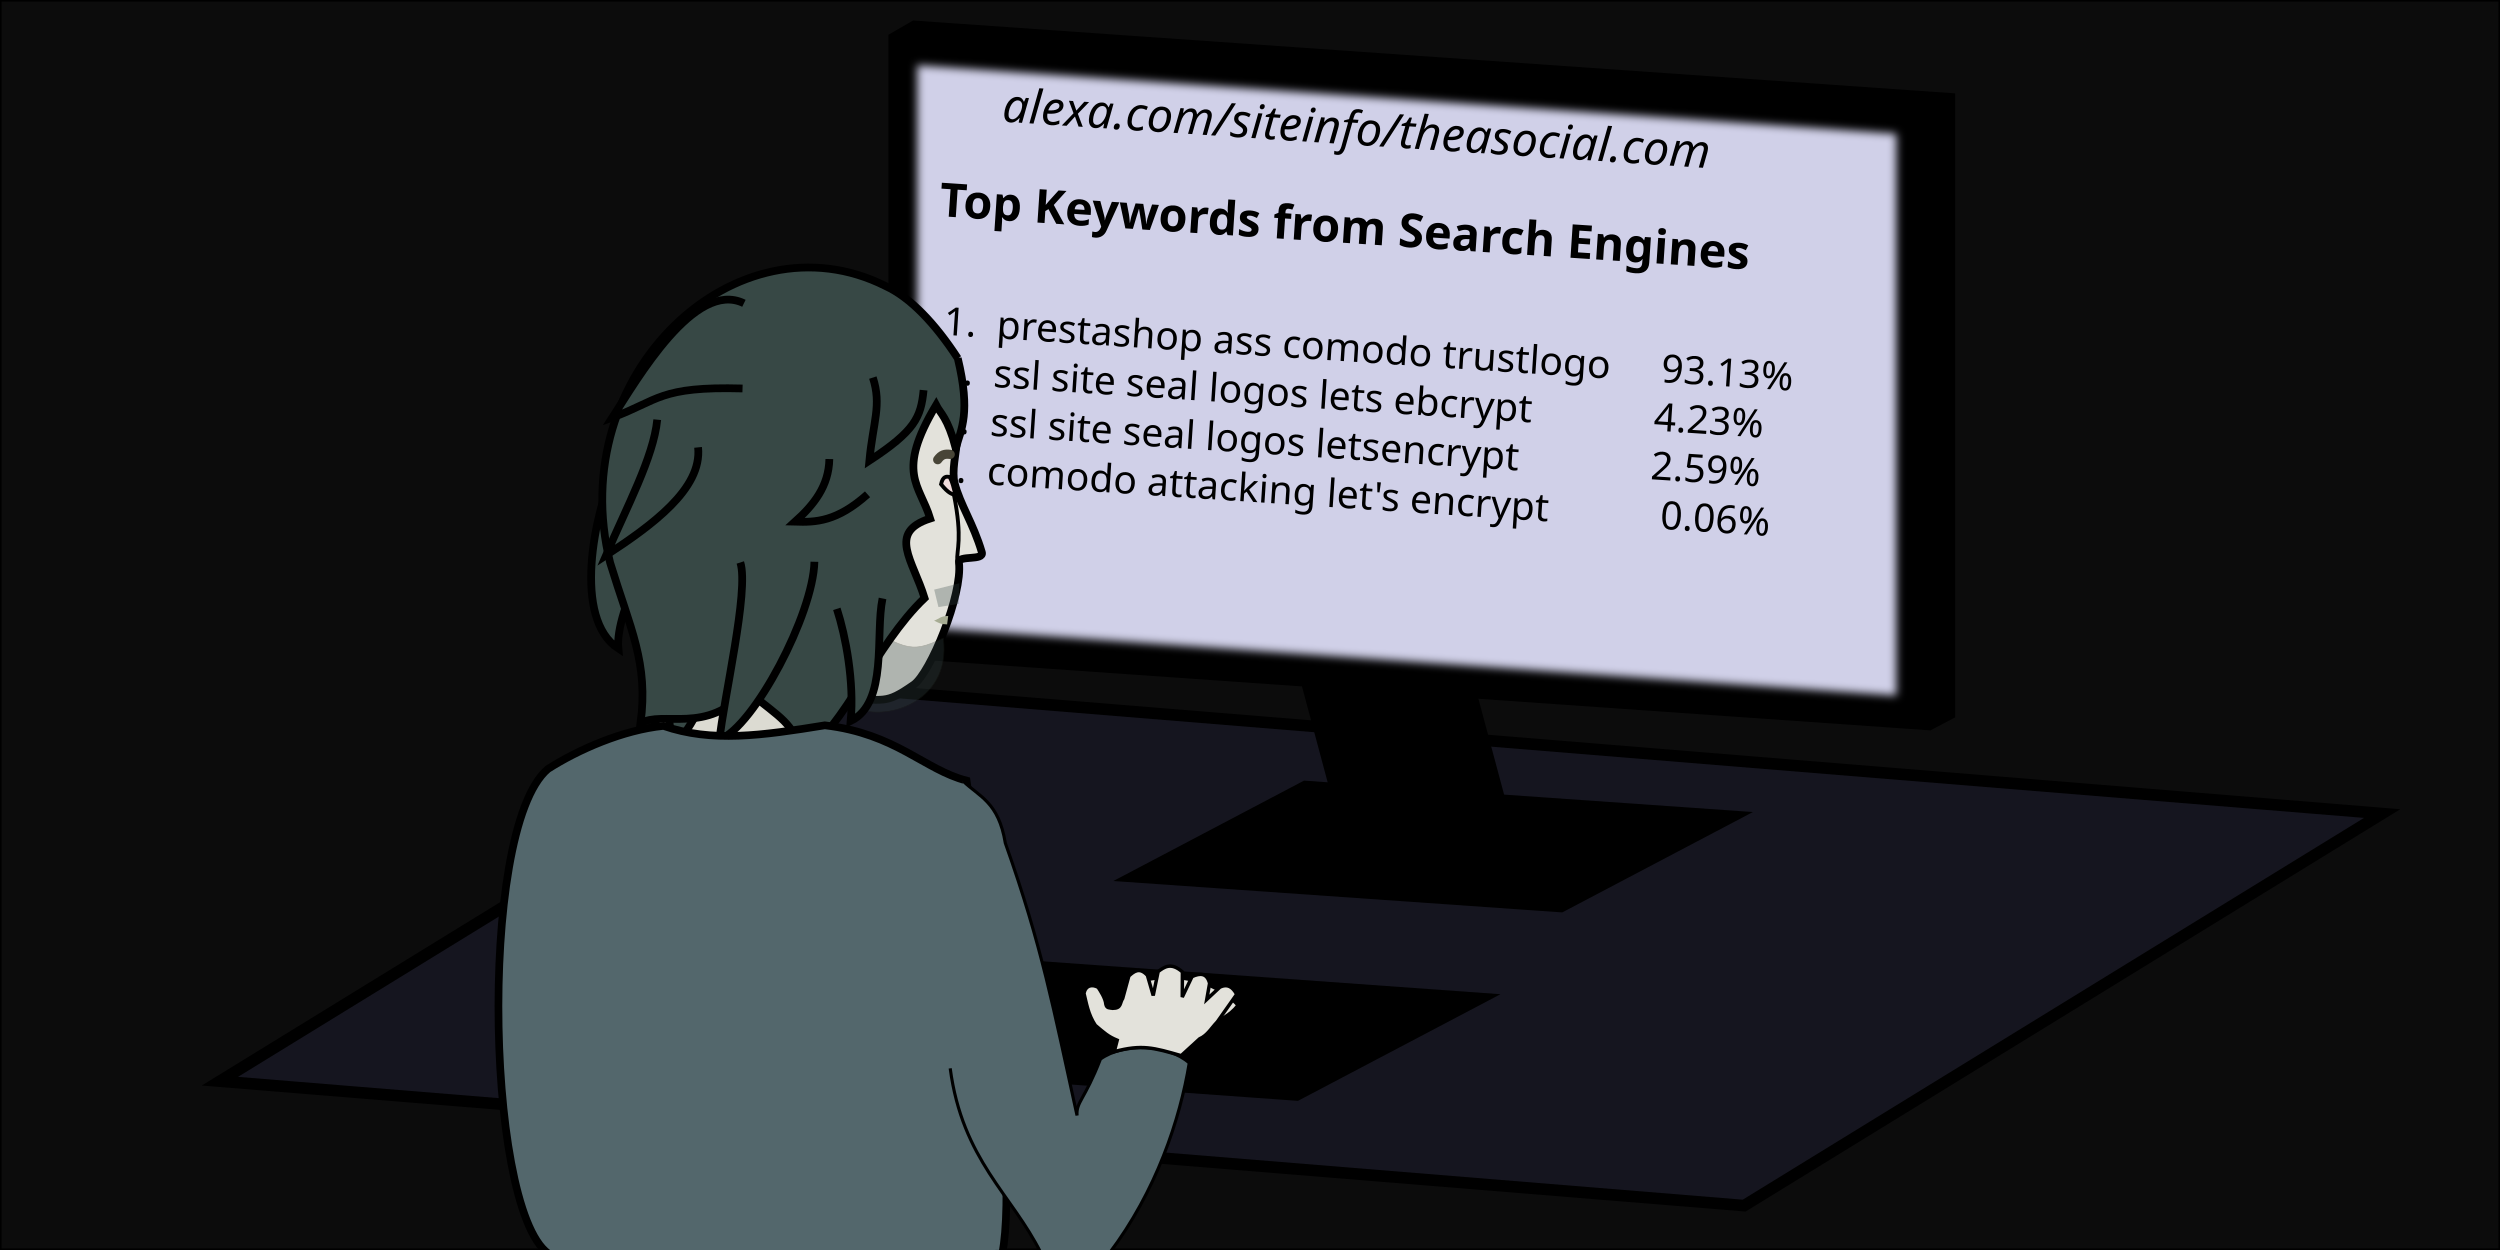
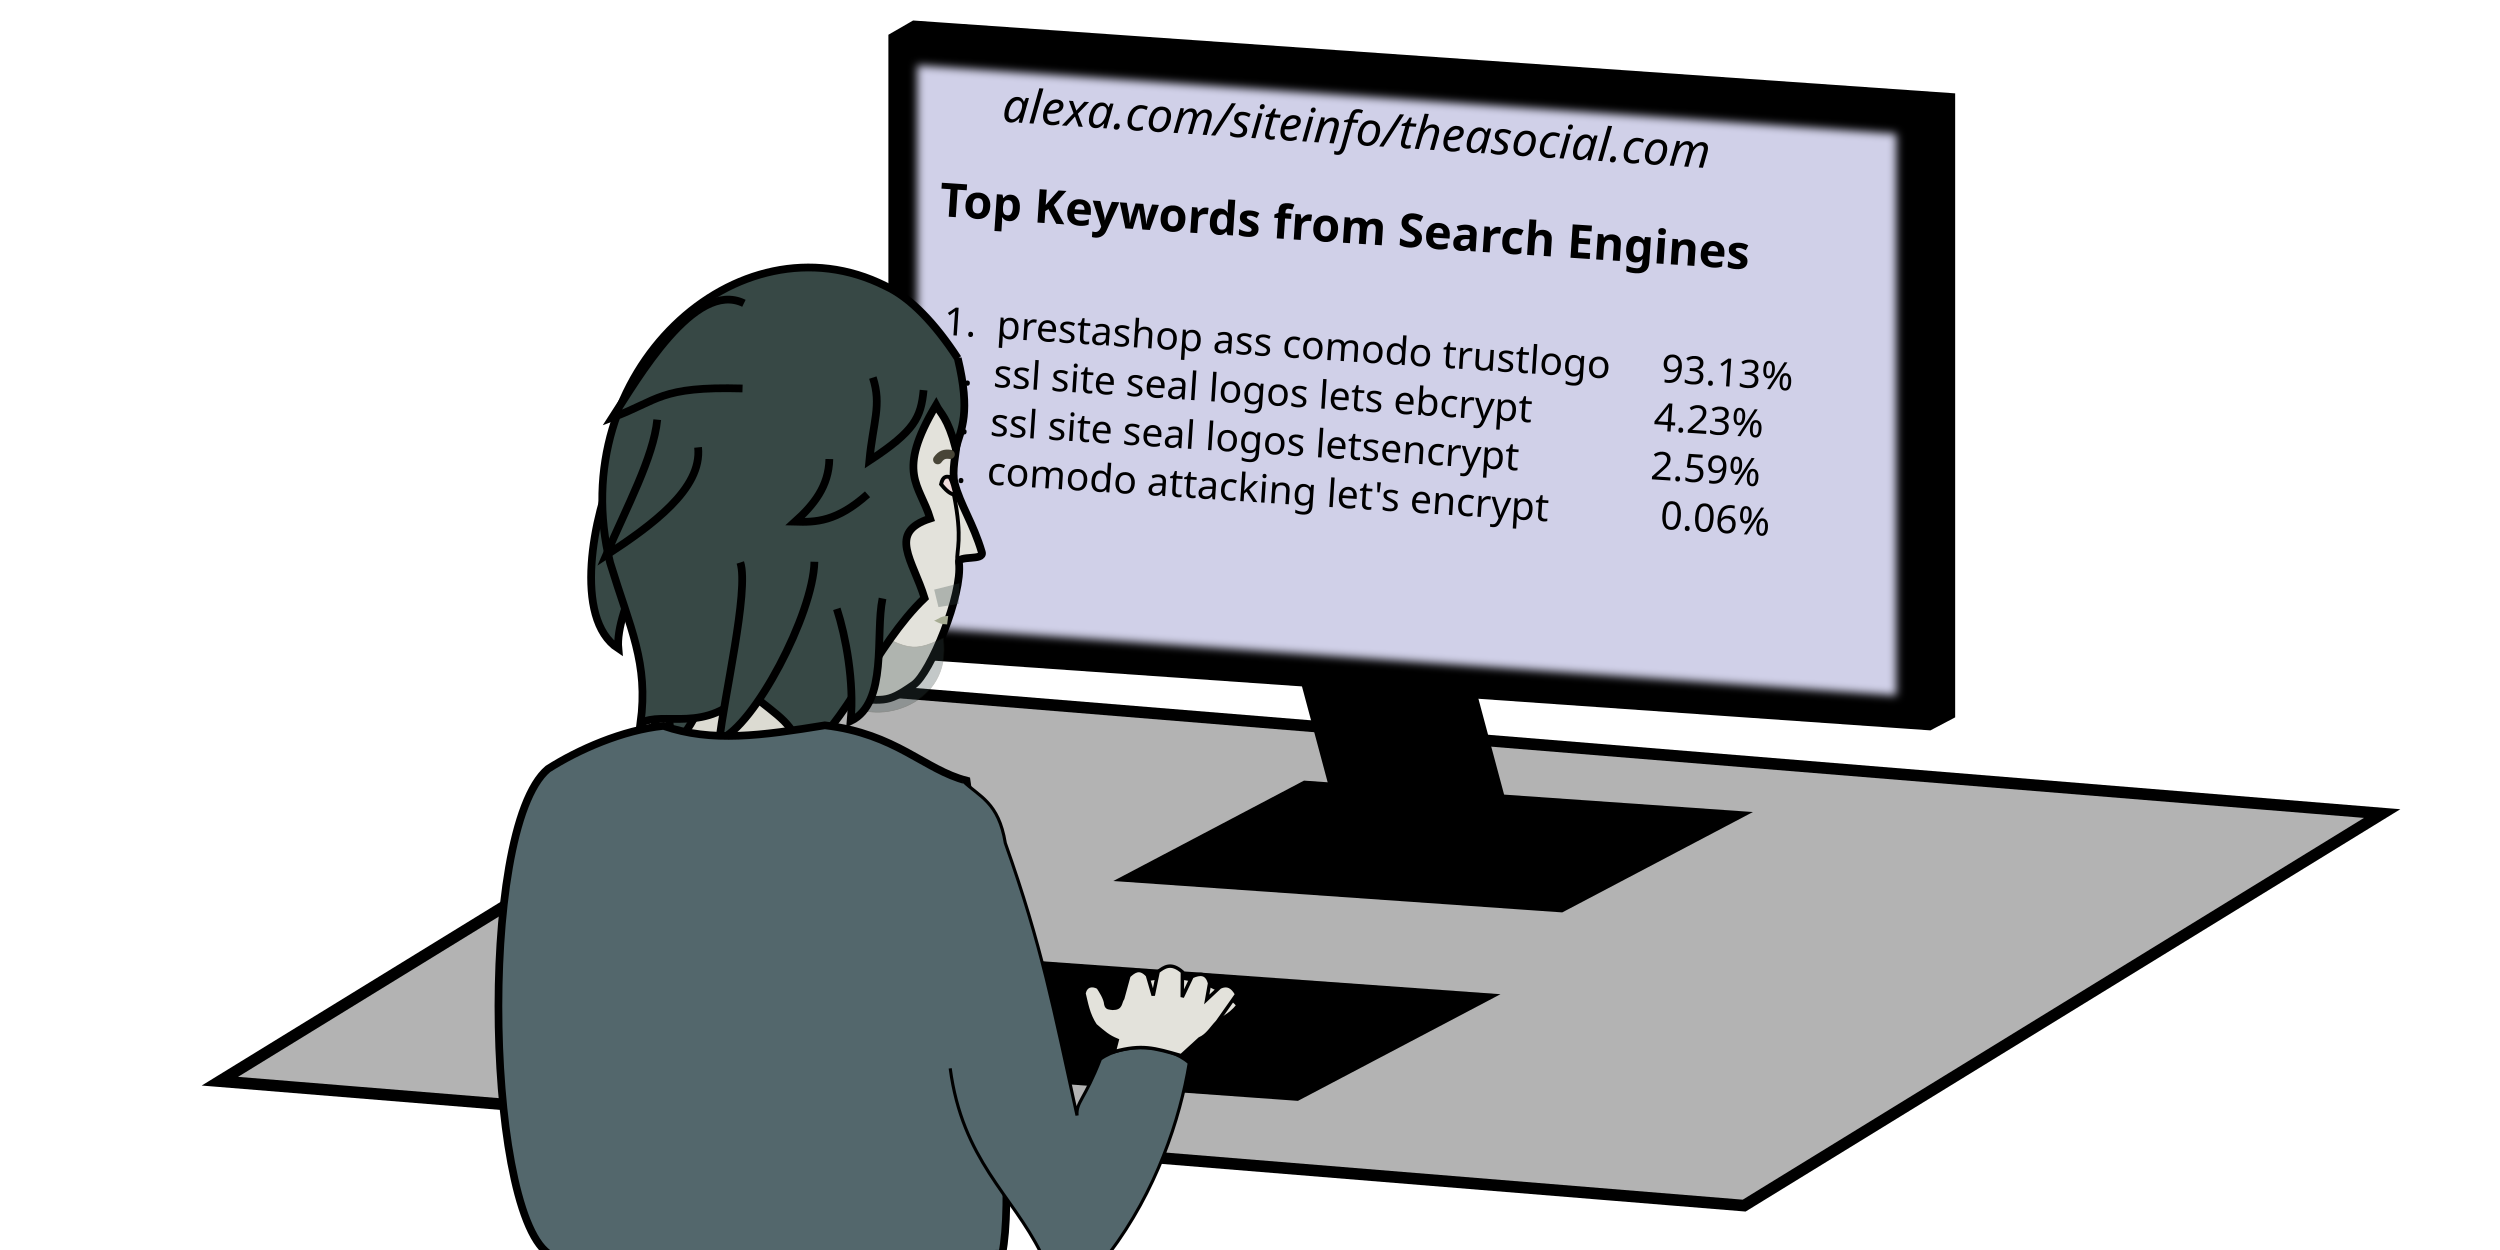
<svg xmlns="http://www.w3.org/2000/svg" width="800" height="400" viewBox="0 0 800 400" id="svg5831" version="1.1">
  <defs id="defs5833">
    <filter style="color-interpolation-filters:sRGB" id="filter6756" x="-0.01" width="1.02" y="-0.015" height="1.031">
      <feGaussianBlur stdDeviation="1.293" id="feGaussianBlur6758" />
    </filter>
  </defs>
  <g id="layer1" transform="translate(0,-652.3622)">
-     <path style="fill:#0c0c0c;fill-rule:evenodd;stroke:#000000;stroke-width:1px;stroke-linecap:butt;stroke-linejoin:miter;stroke-opacity:1;fill-opacity:1" d="m 0,652.362 800,0 0,400 -800,0 z" id="path6379" />
-     <path id="path6785" d="M 70.352,998.348 558.132,1038.158 762.286,912.701 274.506,872.892 Z" style="fill:#15151f;fill-opacity:1;fill-rule:evenodd;stroke:#000000;stroke-width:3.717px;stroke-linecap:butt;stroke-linejoin:miter;stroke-opacity:1" />
+     <path id="path6785" d="M 70.352,998.348 558.132,1038.158 762.286,912.701 274.506,872.892 Z" style="fill:#b3b3b3;fill-opacity:1;fill-rule:evenodd;stroke:#000000;stroke-width:3.717px;stroke-linecap:butt;stroke-linejoin:miter;stroke-opacity:1" />
  </g>
  <g id="layer3">
    <path style="fill:#000000;fill-rule:evenodd;stroke:#000000;stroke-width:1px;stroke-linecap:butt;stroke-linejoin:miter;stroke-opacity:1" d="m 284.784,209.939 0,-198.53 7.521,-4.342 332.846,23.275 -10e-6,198.913 -7.521,3.96 z" id="path6690" />
    <path style="opacity:1;fill:#d0d0e8;fill-opacity:1;fill-rule:evenodd;stroke:#000000;stroke-width:1px;stroke-linecap:butt;stroke-linejoin:miter;stroke-opacity:1;filter:url(#filter6756)" d="m 293.027,201.159 0,-180.821 314.319,21.979 0,180.821 z" id="path6525" />
    <path style="fill:#000000;fill-rule:evenodd;stroke:#000000;stroke-width:1px;stroke-linecap:butt;stroke-linejoin:miter;stroke-opacity:1" d="m 417.021,219.186 14.192,52.963 56.046,6.244 -14.826,-55.333 z" id="path6700" />
    <path style="fill:#000000;fill-rule:evenodd;stroke:#000000;stroke-width:1px;stroke-linecap:butt;stroke-linejoin:miter;stroke-opacity:1" d="m 358.045,281.55 141.767,9.913 59.334,-31.241 -141.767,-9.913 z" id="path6706" />
    <text xml:space="preserve" style="font-style:italic;font-variant:normal;font-weight:normal;font-stretch:normal;font-size:15px;line-height:125%;font-family:Sans;-inkscape-font-specification:'Sans Italic';letter-spacing:0px;word-spacing:0px;fill:#000000;fill-opacity:1;stroke:none;stroke-width:1px;stroke-linecap:butt;stroke-linejoin:miter;stroke-opacity:1" x="322.371" y="17.695" id="text6760" transform="matrix(0.9978307,0.06583155,-0.06583155,0.9978307,0,0)">
      <tspan id="tspan6762" x="322.371" y="17.695">alexa.com/siteinfo/theasocial.com</tspan>
    </text>
    <path id="path6781" d="m 239.102,339.077 176.123,12.658 63.041,-33.193 -176.123,-12.658 z" style="fill:#000000;fill-rule:evenodd;stroke:#000000;stroke-width:1.062px;stroke-linecap:butt;stroke-linejoin:miter;stroke-opacity:1" />
    <text transform="matrix(0.9978307,0.06583155,-0.06583155,0.9978307,0,0)" id="text6825" y="49.21" x="300.398" style="font-style:normal;font-variant:normal;font-weight:bold;font-stretch:normal;font-size:15px;line-height:125%;font-family:Sans;-inkscape-font-specification:'Sans Bold';letter-spacing:0px;word-spacing:0px;fill:#000000;fill-opacity:1;stroke:none;stroke-width:1px;stroke-linecap:butt;stroke-linejoin:miter;stroke-opacity:1" xml:space="preserve">
      <tspan y="49.21" x="300.398" id="tspan6827"> Top Keywords from Search Engines </tspan>
    </text>
    <text xml:space="preserve" style="font-style:normal;font-weight:normal;font-size:16.25px;line-height:125%;font-family:Sans;letter-spacing:0px;word-spacing:0px;fill:#000000;fill-opacity:1;stroke:none;stroke-width:1px;stroke-linecap:butt;stroke-linejoin:miter;stroke-opacity:1" x="304.895" y="86.996" id="text6829" transform="matrix(0.9978307,0.06583155,-0.06583155,0.9978307,0,0)">
      <tspan id="tspan6831" x="304.895" y="86.996" style="font-size:12.5px"> 1.  prestashop ass comodo trustlogo     93.13%</tspan>
      <tspan x="304.895" y="102.621" style="font-size:12.5px" id="tspan6833"> 2.  ssl site seal logos lets ebcrypt            4.23%</tspan>
      <tspan x="304.895" y="118.246" style="font-size:12.5px" id="tspan6835"> 3.  ssl site seal logos letsencrypt             2.59%</tspan>
      <tspan x="304.895" y="133.871" style="font-size:12.5px" id="tspan6837"> 4.  comodo attacking let's encrypt           0.06%</tspan>
    </text>
  </g>
  <g id="layer2">
    <path style="display:inline;fill:#dcdbd2;fill-opacity:1;fill-rule:evenodd;stroke:#000000;stroke-width:2.461px;stroke-linecap:butt;stroke-linejoin:miter;stroke-opacity:1" d="m 209.211,232.585 c 6.515,-16.744 4.9,-19.347 7.703,-23.843 l 36.736,4.85 c 2.825,10.736 7.305,20.33 5.385,25.499 -38.527,13.829 -47.413,4.001 -49.602,-4.734 z" id="path6740-8-7" />
    <path style="fill:#374845;fill-opacity:1;fill-rule:evenodd;stroke:#000000;stroke-width:2.482px;stroke-linecap:butt;stroke-linejoin:miter;stroke-opacity:1" d="m 219.578,159.462 c -7.991,8.422 -22.872,35.704 -21.714,48.081 -14.589,-9.561 -8.013,-42.895 -0.665,-58.938" id="path21357-40-0-9" />
    <path style="fill:#374845;fill-opacity:1;fill-rule:evenodd;stroke:#000000;stroke-width:2.482px;stroke-linecap:butt;stroke-linejoin:miter;stroke-opacity:1" d="m 207.786,211.582 c 2.895,8.865 7.805,15.984 6.647,28.361 8.453,-7.856 11.549,-19.283 16.839,-29.247" id="path21357-4" />
    <path style="fill:#e3e2db;fill-opacity:1;fill-rule:evenodd;stroke:#000000;stroke-width:2.482px;stroke-linecap:butt;stroke-linejoin:miter;stroke-opacity:1" d="m 268.572,94.228 c -87.984,1.626 -50.772,131.788 1.253,129.727 13.718,-0.544 12.984,1.86 22.582,-4.849 5.234,-3.659 15.7,-28.793 14.455,-39.086 -0.301,-2.485 8.18,-0.451 7.319,-3.316 -2.744,-9.308 -6.896,-15.085 -8.715,-22.135 -0.938,-3.633 0.423,-9.537 0.854,-13.843 3.602,-35.674 -13.761,-46.942 -37.75,-46.499 z" id="path5566" />
    <path id="path21343-3" d="m 271.651,225.224 c -22.042,-4.913 -21.008,-14.692 -24.001,-32.479 l 21.266,2.777 c 20.841,12.448 21.901,13.962 32.938,8.667 2.929,21.697 -21.317,27.921 -30.204,21.035 z" style="display:inline;opacity:0.3;fill:#374845;fill-opacity:1;stroke:#1f241c;stroke-width:0.218;stroke-linejoin:round;stroke-miterlimit:4;stroke-dasharray:none;stroke-dashoffset:0;stroke-opacity:1" />
    <path style="fill:#374845;fill-opacity:1;fill-rule:evenodd;stroke:#000000;stroke-width:2.482px;stroke-linecap:butt;stroke-linejoin:miter;stroke-opacity:1" d="m 306.484,114.649 c 4.204,17.49 1.117,22.609 -0.635,28.713 -2.61,-9.786 -4.924,-11.042 -6.303,-13.734 -13.001,21.803 -5.233,25.365 -1.892,36.294 -13.766,4.423 -5.497,13.315 -1.792,25.462 -15.835,15.085 -25.617,41.406 -38.969,49.916 -3.804,-10.526 -6.069,-10.698 -18.089,-20.478 -12.463,14.507 -26.888,6.38 -33.842,10.654 2.63,-19.424 -3.301,-30.321 -9.714,-51.389 -15.124,-60.727 40.737,-112.358 88.089,-88.57 8.053,3.681 16.029,12.203 23.148,23.134 z" id="path5568" />
    <path style="fill:#f0dbdb;fill-opacity:1;fill-rule:evenodd;stroke:#000000;stroke-width:1.241;stroke-linecap:butt;stroke-linejoin:miter;stroke-miterlimit:4;stroke-dasharray:none;stroke-opacity:1" d="m 303.858,152.59 c -1.066,-0.14 -2.166,-0.218 -2.72,2.369 2.442,3.075 3.622,3.185 4.658,3.449 -0.815,-2.694 -0.798,-3.724 -1.939,-5.818 z" id="path5589" />
    <path id="path21319-3" d="m 304.056,145.402 c -1.726,-0.211 -2.776,0.048 -3.988,1.694" style="display:inline;fill:none;fill-rule:evenodd;stroke:#484537;stroke-width:2.953;stroke-linecap:round;stroke-linejoin:round;stroke-miterlimit:4;stroke-dasharray:none;stroke-opacity:1" />
    <path style="fill:#a7ac93;fill-opacity:1;fill-rule:evenodd;stroke:none;stroke-width:0.4;stroke-linecap:butt;stroke-linejoin:miter;stroke-miterlimit:4;stroke-dasharray:none;stroke-opacity:1" d="m 303.423,197.115 c -2.339,-0.041 -2.869,0.89 -4.51,1.498 1.49,0.711 2.057,1.156 4.164,1.199 z" id="path21313-7" />
    <path id="path21321-9" d="m 300.299,194.264 6.482,-1.022 0.225,-6.591 -8.066,2.026 z" style="display:inline;opacity:0.3;fill:#374845;fill-opacity:1;fill-rule:evenodd;stroke:none;stroke-width:1px;stroke-linecap:butt;stroke-linejoin:miter;stroke-opacity:1" />
    <path style="fill:none;fill-rule:evenodd;stroke:#000000;stroke-width:1.241;stroke-linecap:butt;stroke-linejoin:miter;stroke-miterlimit:4;stroke-dasharray:none;stroke-opacity:1" d="m 305.245,158.246 c 2.865,14.421 0.814,17.578 1.078,21.405" id="path5700" />
    <path style="fill:#374845;fill-opacity:1;fill-rule:evenodd;stroke:#000000;stroke-width:2.482px;stroke-linecap:butt;stroke-linejoin:miter;stroke-opacity:1" d="m 236.901,179.986 c 2.895,8.865 -5.49,44.345 -6.647,56.722 11.065,-4.239 29.979,-40.176 30.355,-56.944" id="path21357-7" />
    <path style="fill:#374845;fill-opacity:1;fill-rule:evenodd;stroke:#000000;stroke-width:2.482px;stroke-linecap:butt;stroke-linejoin:miter;stroke-opacity:1" d="m 279.309,120.826 c 2.895,8.865 0.05,14.211 -1.108,26.589 14.589,-9.561 16.495,-13.838 17.345,-22.569" id="path21357-40" />
    <path style="fill:#374845;fill-opacity:1;fill-rule:evenodd;stroke:#000000;stroke-width:2.482px;stroke-linecap:butt;stroke-linejoin:miter;stroke-opacity:1" d="m 267.788,194.831 c 2.895,8.865 5.589,23.517 4.431,35.895 12.06,-5.888 7.776,-27.686 10.192,-39.218" id="path21357-8" />
    <path style="fill:#374845;fill-opacity:1;fill-rule:evenodd;stroke:#000000;stroke-width:2.482px;stroke-linecap:butt;stroke-linejoin:miter;stroke-opacity:1" d="m 210.316,134.293 c -1.173,12.088 -9.903,28.174 -16.396,43.428 14.589,-9.561 30.835,-21.237 29.469,-34.565" id="path21357-40-0" />
    <path style="fill:none;fill-rule:evenodd;stroke:#000000;stroke-width:2.482px;stroke-linecap:butt;stroke-linejoin:miter;stroke-opacity:1" d="m 265.389,146.894 c -0.163,8.681 -5.008,14.686 -10.967,20.054 6.593,0.199 13.32,0.033 23.188,-8.774" id="path21349-4" />
    <path style="fill:#374845;fill-opacity:1;fill-rule:evenodd;stroke:#000000;stroke-width:2.482;stroke-linecap:butt;stroke-linejoin:miter;stroke-miterlimit:4;stroke-dasharray:none;stroke-opacity:1" d="m 238.055,97.059 c -15.828,-7.758 -34.296,24.558 -42.099,36.559 14.841,-5.468 14.989,-10.048 41.655,-9.306" id="path5786" />
    <path style="display:inline;fill:#53676c;fill-opacity:1;fill-rule:evenodd;stroke:#000000;stroke-width:2.461px;stroke-linecap:butt;stroke-linejoin:miter;stroke-opacity:1" d="m 320.712,401.205 c 6.286,-31.207 -11.404,-151.405 -11.404,-151.405 -13.459,-3.438 -22.584,-15.034 -45.36,-17.696 -20.205,3.285 -36.158,5.546 -51.645,0.184 -12.938,1.289 -27.291,7.597 -36.965,13.781 -23.028,19.439 -19.733,148.579 2.081,156.077 z" id="path6692-0-1" />
    <path style="fill:#53676c;fill-opacity:1;fill-rule:evenodd;stroke:#000000;stroke-width:1px;stroke-linecap:butt;stroke-linejoin:miter;stroke-opacity:1" d="m 308.139,249.913 c 5.3,5.088 11.41,6.752 13.562,19.876 11.812,33.264 15.327,52.701 22.95,87.162 -0.298,-4.375 2.445,-4.98 7.5,-18.055 7.361,-5.286 21.526,-4.878 28.411,1.256 -2.949,17.978 -10.551,41.032 -25.615,60.923 -6.909,6.001 -14.204,5.442 -21.786,0 -9.32,-18.836 -25.197,-29.828 -29.099,-59.206" id="path6764" />
    <path style="fill:#e3e2db;fill-opacity:1;fill-rule:evenodd;stroke:#000000;stroke-width:1.186px;stroke-linecap:butt;stroke-linejoin:miter;stroke-opacity:1" d="m 358.338,323.738 7.593,-10.109 c 15.862,-3.415 26.36,3.517 30.309,8.06 -2.753,3.499 -5.871,4.646 -8.416,6.054" id="path9118-1" />
    <path style="fill:#e3e2db;fill-opacity:1;fill-rule:evenodd;stroke:#000000;stroke-width:1.114px;stroke-linecap:butt;stroke-linejoin:miter;stroke-opacity:1" d="m 377.974,337.81 5.886,-5.375 c 2.54,-1.114 3.842,-3.543 5.674,-5.434 l 6.211,-8.823 c -1.35,-2.488 -3.03,-3.408 -5.359,-2.302 l -4.228,3.951 0.915,-5.172 c -0.853,-3.349 -3.056,-3.327 -5.628,-2.135 l -3.123,6.554 0.048,-8.067 c -3.695,-3.247 -5.874,-1.505 -7.769,-0.109 l -1.571,7.661 -1.86,-6.453 c -2.501,-2.724 -4.264,-1.304 -5.937,0.203 l -1.969,7.19 c -0.977,1.458 -0.376,3.153 -3.164,3.166 -1.031,-0.186 -1.968,0.061 -2.233,-1.328 -0.137,-1.948 -1.843,-4.436 -2.462,-5.393 -1.864,-1.01 -3.947,-0.725 -4.538,1.903 0.789,3.128 1.265,6.651 3.622,10.248 2.922,2.478 4.095,3.581 7.017,4.784 l -0.942,3.651 c 8.82,-2.387 12.64,-1.263 21.41,1.28 z" id="path6817" />
  </g>
</svg>
